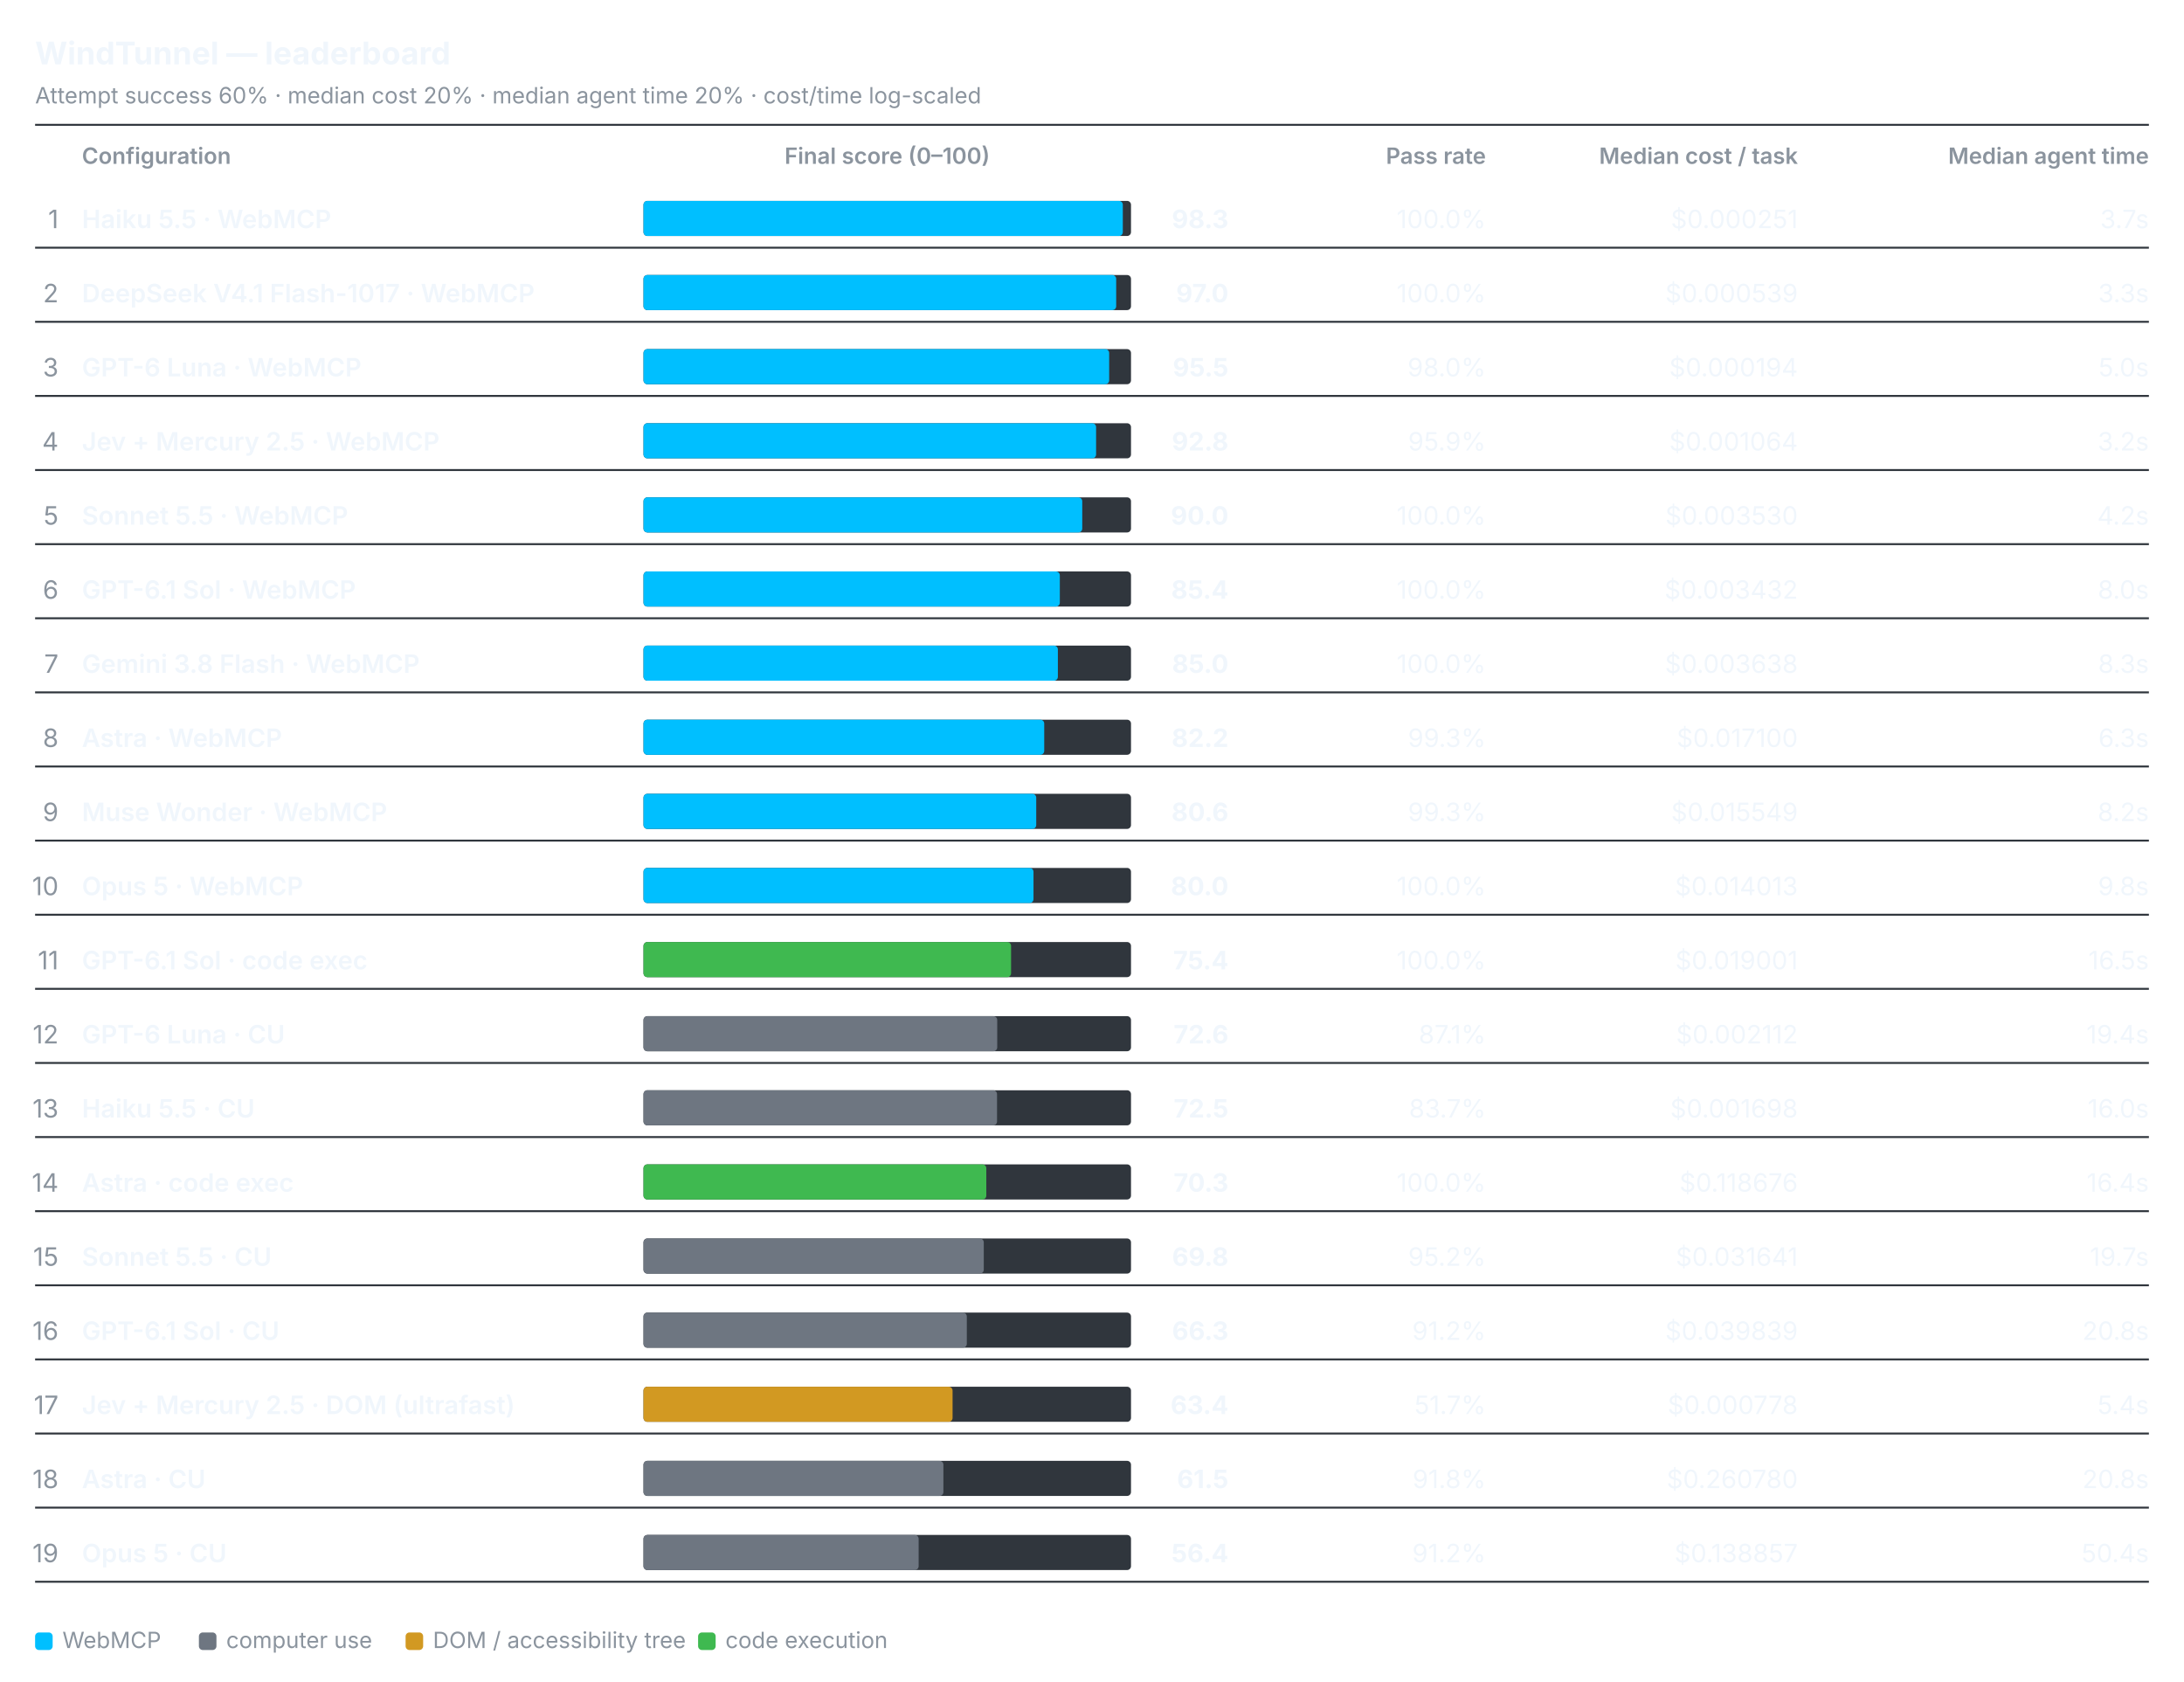
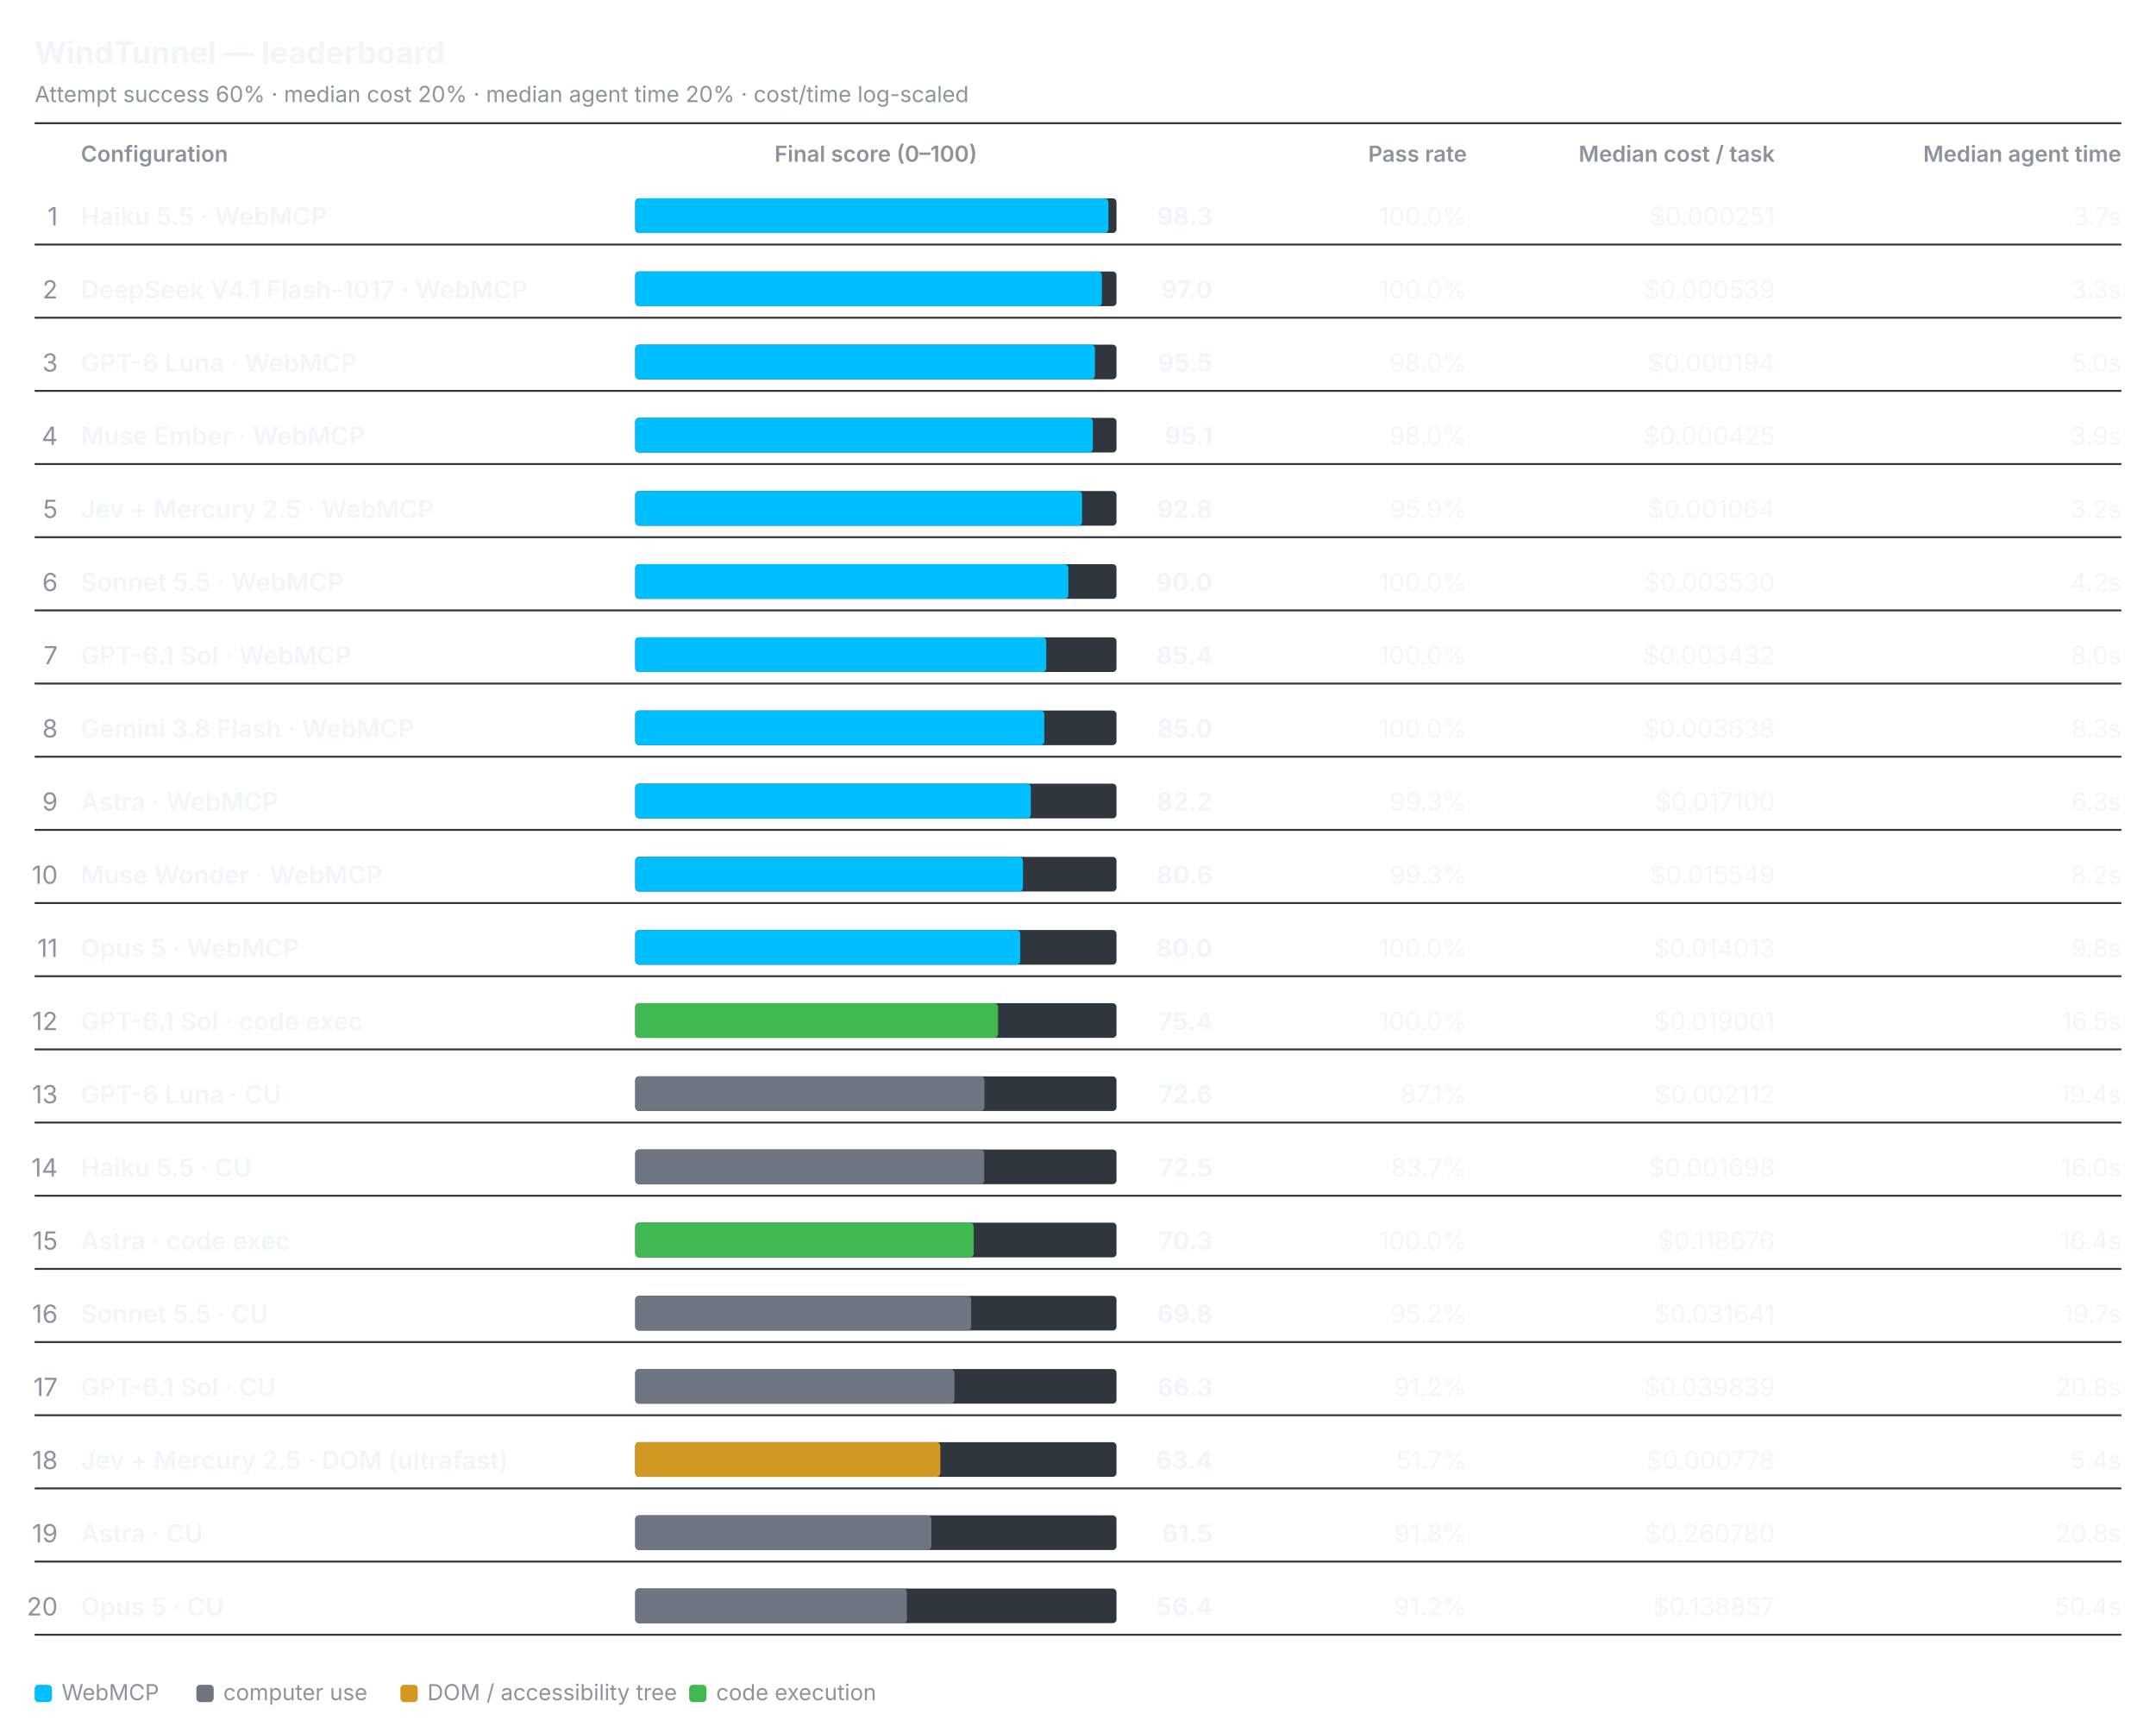
- <svg xmlns="http://www.w3.org/2000/svg" viewBox="0 0 1120 862" width="1120" height="862" font-family="system-ui,-apple-system,sans-serif" font-size="13">
+ <svg xmlns="http://www.w3.org/2000/svg" viewBox="0 0 1120 900" width="1120" height="900" font-family="system-ui,-apple-system,sans-serif" font-size="13">
  <text x="18" y="33" font-size="16" font-weight="650" fill="#f0f6fc">WindTunnel — leaderboard</text>
  <text x="18" y="53" font-size="11.5" fill="#8b949e">Attempt success 60% · median cost 20% · median agent time 20% · cost/time log-scaled</text>
  <line x1="18" y1="64" x2="1102" y2="64" stroke="#30363d" stroke-width="1" />
  <text x="42" y="84" font-size="11.5" font-weight="600" fill="#8b949e">Configuration</text>
  <text x="455" y="84" text-anchor="middle" font-size="11.5" font-weight="600" fill="#8b949e">Final score (0–100)</text>
  <text x="762" y="84" text-anchor="end" font-size="11.5" font-weight="600" fill="#8b949e">Pass rate</text>
  <text x="922" y="84" text-anchor="end" font-size="11.5" font-weight="600" fill="#8b949e">Median cost / task</text>
  <text x="1102" y="84" text-anchor="end" font-size="11.5" font-weight="600" fill="#8b949e">Median agent time</text>
  <line x1="18" y1="127" x2="1102" y2="127" stroke="#30363d" stroke-width="1" />
  <text x="30" y="117" text-anchor="end" fill="#8b949e">1</text>
  <text x="42" y="117" font-weight="600" fill="#f0f6fc">Haiku 5.5 · WebMCP</text>
  <rect x="330" y="103" width="250" height="18" rx="2" fill="#30363d" />
  <rect x="330" y="103" width="245.8" height="18" rx="2" fill="#00bfff" />
  <text x="630" y="117" text-anchor="end" font-weight="700" fill="#f0f6fc">98.3</text>
  <text x="762" y="117" text-anchor="end" fill="#f0f6fc">100.0%</text>
  <text x="922" y="117" text-anchor="end" fill="#f0f6fc">$0.000251</text>
  <text x="1102" y="117" text-anchor="end" fill="#f0f6fc">3.7s</text>
  <line x1="18" y1="165" x2="1102" y2="165" stroke="#30363d" stroke-width="1" />
  <text x="30" y="155" text-anchor="end" fill="#8b949e">2</text>
  <text x="42" y="155" font-weight="600" fill="#f0f6fc">DeepSeek V4.1 Flash-1017 · WebMCP</text>
  <rect x="330" y="141" width="250" height="18" rx="2" fill="#30363d" />
  <rect x="330" y="141" width="242.4" height="18" rx="2" fill="#00bfff" />
  <text x="630" y="155" text-anchor="end" font-weight="700" fill="#f0f6fc">97.0</text>
  <text x="762" y="155" text-anchor="end" fill="#f0f6fc">100.0%</text>
  <text x="922" y="155" text-anchor="end" fill="#f0f6fc">$0.000539</text>
  <text x="1102" y="155" text-anchor="end" fill="#f0f6fc">3.3s</text>
  <line x1="18" y1="203" x2="1102" y2="203" stroke="#30363d" stroke-width="1" />
  <text x="30" y="193" text-anchor="end" fill="#8b949e">3</text>
  <text x="42" y="193" font-weight="600" fill="#f0f6fc">GPT-6 Luna · WebMCP</text>
  <rect x="330" y="179" width="250" height="18" rx="2" fill="#30363d" />
  <rect x="330" y="179" width="238.8" height="18" rx="2" fill="#00bfff" />
  <text x="630" y="193" text-anchor="end" font-weight="700" fill="#f0f6fc">95.5</text>
  <text x="762" y="193" text-anchor="end" fill="#f0f6fc">98.0%</text>
  <text x="922" y="193" text-anchor="end" fill="#f0f6fc">$0.000194</text>
  <text x="1102" y="193" text-anchor="end" fill="#f0f6fc">5.0s</text>
  <line x1="18" y1="241" x2="1102" y2="241" stroke="#30363d" stroke-width="1" />
  <text x="30" y="231" text-anchor="end" fill="#8b949e">4</text>
-   <text x="42" y="231" font-weight="600" fill="#f0f6fc">Jev + Mercury 2.5 · WebMCP</text>
+   <text x="42" y="231" font-weight="600" fill="#f0f6fc">Muse Ember · WebMCP</text>
  <rect x="330" y="217" width="250" height="18" rx="2" fill="#30363d" />
-   <rect x="330" y="217" width="232.1" height="18" rx="2" fill="#00bfff" />
-   <text x="630" y="231" text-anchor="end" font-weight="700" fill="#f0f6fc">92.8</text>
-   <text x="762" y="231" text-anchor="end" fill="#f0f6fc">95.9%</text>
-   <text x="922" y="231" text-anchor="end" fill="#f0f6fc">$0.001064</text>
-   <text x="1102" y="231" text-anchor="end" fill="#f0f6fc">3.2s</text>
+   <rect x="330" y="217" width="237.7" height="18" rx="2" fill="#00bfff" />
+   <text x="630" y="231" text-anchor="end" font-weight="700" fill="#f0f6fc">95.1</text>
+   <text x="762" y="231" text-anchor="end" fill="#f0f6fc">98.0%</text>
+   <text x="922" y="231" text-anchor="end" fill="#f0f6fc">$0.000425</text>
+   <text x="1102" y="231" text-anchor="end" fill="#f0f6fc">3.9s</text>
  <line x1="18" y1="279" x2="1102" y2="279" stroke="#30363d" stroke-width="1" />
  <text x="30" y="269" text-anchor="end" fill="#8b949e">5</text>
-   <text x="42" y="269" font-weight="600" fill="#f0f6fc">Sonnet 5.5 · WebMCP</text>
+   <text x="42" y="269" font-weight="600" fill="#f0f6fc">Jev + Mercury 2.5 · WebMCP</text>
  <rect x="330" y="255" width="250" height="18" rx="2" fill="#30363d" />
-   <rect x="330" y="255" width="225.0" height="18" rx="2" fill="#00bfff" />
-   <text x="630" y="269" text-anchor="end" font-weight="700" fill="#f0f6fc">90.0</text>
-   <text x="762" y="269" text-anchor="end" fill="#f0f6fc">100.0%</text>
-   <text x="922" y="269" text-anchor="end" fill="#f0f6fc">$0.003530</text>
-   <text x="1102" y="269" text-anchor="end" fill="#f0f6fc">4.2s</text>
+   <rect x="330" y="255" width="232.1" height="18" rx="2" fill="#00bfff" />
+   <text x="630" y="269" text-anchor="end" font-weight="700" fill="#f0f6fc">92.8</text>
+   <text x="762" y="269" text-anchor="end" fill="#f0f6fc">95.9%</text>
+   <text x="922" y="269" text-anchor="end" fill="#f0f6fc">$0.001064</text>
+   <text x="1102" y="269" text-anchor="end" fill="#f0f6fc">3.2s</text>
  <line x1="18" y1="317" x2="1102" y2="317" stroke="#30363d" stroke-width="1" />
  <text x="30" y="307" text-anchor="end" fill="#8b949e">6</text>
-   <text x="42" y="307" font-weight="600" fill="#f0f6fc">GPT-6.1 Sol · WebMCP</text>
+   <text x="42" y="307" font-weight="600" fill="#f0f6fc">Sonnet 5.5 · WebMCP</text>
  <rect x="330" y="293" width="250" height="18" rx="2" fill="#30363d" />
-   <rect x="330" y="293" width="213.5" height="18" rx="2" fill="#00bfff" />
-   <text x="630" y="307" text-anchor="end" font-weight="700" fill="#f0f6fc">85.4</text>
+   <rect x="330" y="293" width="225.0" height="18" rx="2" fill="#00bfff" />
+   <text x="630" y="307" text-anchor="end" font-weight="700" fill="#f0f6fc">90.0</text>
  <text x="762" y="307" text-anchor="end" fill="#f0f6fc">100.0%</text>
-   <text x="922" y="307" text-anchor="end" fill="#f0f6fc">$0.003432</text>
-   <text x="1102" y="307" text-anchor="end" fill="#f0f6fc">8.0s</text>
+   <text x="922" y="307" text-anchor="end" fill="#f0f6fc">$0.003530</text>
+   <text x="1102" y="307" text-anchor="end" fill="#f0f6fc">4.2s</text>
  <line x1="18" y1="355" x2="1102" y2="355" stroke="#30363d" stroke-width="1" />
  <text x="30" y="345" text-anchor="end" fill="#8b949e">7</text>
-   <text x="42" y="345" font-weight="600" fill="#f0f6fc">Gemini 3.8 Flash · WebMCP</text>
+   <text x="42" y="345" font-weight="600" fill="#f0f6fc">GPT-6.1 Sol · WebMCP</text>
  <rect x="330" y="331" width="250" height="18" rx="2" fill="#30363d" />
-   <rect x="330" y="331" width="212.5" height="18" rx="2" fill="#00bfff" />
-   <text x="630" y="345" text-anchor="end" font-weight="700" fill="#f0f6fc">85.0</text>
+   <rect x="330" y="331" width="213.5" height="18" rx="2" fill="#00bfff" />
+   <text x="630" y="345" text-anchor="end" font-weight="700" fill="#f0f6fc">85.4</text>
  <text x="762" y="345" text-anchor="end" fill="#f0f6fc">100.0%</text>
-   <text x="922" y="345" text-anchor="end" fill="#f0f6fc">$0.003638</text>
-   <text x="1102" y="345" text-anchor="end" fill="#f0f6fc">8.3s</text>
+   <text x="922" y="345" text-anchor="end" fill="#f0f6fc">$0.003432</text>
+   <text x="1102" y="345" text-anchor="end" fill="#f0f6fc">8.0s</text>
  <line x1="18" y1="393" x2="1102" y2="393" stroke="#30363d" stroke-width="1" />
  <text x="30" y="383" text-anchor="end" fill="#8b949e">8</text>
-   <text x="42" y="383" font-weight="600" fill="#f0f6fc">Astra · WebMCP</text>
+   <text x="42" y="383" font-weight="600" fill="#f0f6fc">Gemini 3.8 Flash · WebMCP</text>
  <rect x="330" y="369" width="250" height="18" rx="2" fill="#30363d" />
-   <rect x="330" y="369" width="205.5" height="18" rx="2" fill="#00bfff" />
-   <text x="630" y="383" text-anchor="end" font-weight="700" fill="#f0f6fc">82.2</text>
-   <text x="762" y="383" text-anchor="end" fill="#f0f6fc">99.3%</text>
-   <text x="922" y="383" text-anchor="end" fill="#f0f6fc">$0.017100</text>
-   <text x="1102" y="383" text-anchor="end" fill="#f0f6fc">6.3s</text>
+   <rect x="330" y="369" width="212.5" height="18" rx="2" fill="#00bfff" />
+   <text x="630" y="383" text-anchor="end" font-weight="700" fill="#f0f6fc">85.0</text>
+   <text x="762" y="383" text-anchor="end" fill="#f0f6fc">100.0%</text>
+   <text x="922" y="383" text-anchor="end" fill="#f0f6fc">$0.003638</text>
+   <text x="1102" y="383" text-anchor="end" fill="#f0f6fc">8.3s</text>
  <line x1="18" y1="431" x2="1102" y2="431" stroke="#30363d" stroke-width="1" />
  <text x="30" y="421" text-anchor="end" fill="#8b949e">9</text>
-   <text x="42" y="421" font-weight="600" fill="#f0f6fc">Muse Wonder · WebMCP</text>
+   <text x="42" y="421" font-weight="600" fill="#f0f6fc">Astra · WebMCP</text>
  <rect x="330" y="407" width="250" height="18" rx="2" fill="#30363d" />
-   <rect x="330" y="407" width="201.4" height="18" rx="2" fill="#00bfff" />
-   <text x="630" y="421" text-anchor="end" font-weight="700" fill="#f0f6fc">80.6</text>
+   <rect x="330" y="407" width="205.5" height="18" rx="2" fill="#00bfff" />
+   <text x="630" y="421" text-anchor="end" font-weight="700" fill="#f0f6fc">82.2</text>
  <text x="762" y="421" text-anchor="end" fill="#f0f6fc">99.3%</text>
-   <text x="922" y="421" text-anchor="end" fill="#f0f6fc">$0.015549</text>
-   <text x="1102" y="421" text-anchor="end" fill="#f0f6fc">8.2s</text>
+   <text x="922" y="421" text-anchor="end" fill="#f0f6fc">$0.017100</text>
+   <text x="1102" y="421" text-anchor="end" fill="#f0f6fc">6.3s</text>
  <line x1="18" y1="469" x2="1102" y2="469" stroke="#30363d" stroke-width="1" />
  <text x="30" y="459" text-anchor="end" fill="#8b949e">10</text>
-   <text x="42" y="459" font-weight="600" fill="#f0f6fc">Opus 5 · WebMCP</text>
+   <text x="42" y="459" font-weight="600" fill="#f0f6fc">Muse Wonder · WebMCP</text>
  <rect x="330" y="445" width="250" height="18" rx="2" fill="#30363d" />
-   <rect x="330" y="445" width="200.0" height="18" rx="2" fill="#00bfff" />
-   <text x="630" y="459" text-anchor="end" font-weight="700" fill="#f0f6fc">80.0</text>
-   <text x="762" y="459" text-anchor="end" fill="#f0f6fc">100.0%</text>
-   <text x="922" y="459" text-anchor="end" fill="#f0f6fc">$0.014013</text>
-   <text x="1102" y="459" text-anchor="end" fill="#f0f6fc">9.8s</text>
+   <rect x="330" y="445" width="201.4" height="18" rx="2" fill="#00bfff" />
+   <text x="630" y="459" text-anchor="end" font-weight="700" fill="#f0f6fc">80.6</text>
+   <text x="762" y="459" text-anchor="end" fill="#f0f6fc">99.3%</text>
+   <text x="922" y="459" text-anchor="end" fill="#f0f6fc">$0.015549</text>
+   <text x="1102" y="459" text-anchor="end" fill="#f0f6fc">8.2s</text>
  <line x1="18" y1="507" x2="1102" y2="507" stroke="#30363d" stroke-width="1" />
  <text x="30" y="497" text-anchor="end" fill="#8b949e">11</text>
-   <text x="42" y="497" font-weight="600" fill="#f0f6fc">GPT-6.1 Sol · code exec</text>
+   <text x="42" y="497" font-weight="600" fill="#f0f6fc">Opus 5 · WebMCP</text>
  <rect x="330" y="483" width="250" height="18" rx="2" fill="#30363d" />
-   <rect x="330" y="483" width="188.5" height="18" rx="2" fill="#3fb950" />
-   <text x="630" y="497" text-anchor="end" font-weight="700" fill="#f0f6fc">75.4</text>
+   <rect x="330" y="483" width="200.0" height="18" rx="2" fill="#00bfff" />
+   <text x="630" y="497" text-anchor="end" font-weight="700" fill="#f0f6fc">80.0</text>
  <text x="762" y="497" text-anchor="end" fill="#f0f6fc">100.0%</text>
-   <text x="922" y="497" text-anchor="end" fill="#f0f6fc">$0.019001</text>
-   <text x="1102" y="497" text-anchor="end" fill="#f0f6fc">16.5s</text>
+   <text x="922" y="497" text-anchor="end" fill="#f0f6fc">$0.014013</text>
+   <text x="1102" y="497" text-anchor="end" fill="#f0f6fc">9.8s</text>
  <line x1="18" y1="545" x2="1102" y2="545" stroke="#30363d" stroke-width="1" />
  <text x="30" y="535" text-anchor="end" fill="#8b949e">12</text>
-   <text x="42" y="535" font-weight="600" fill="#f0f6fc">GPT-6 Luna · CU</text>
+   <text x="42" y="535" font-weight="600" fill="#f0f6fc">GPT-6.1 Sol · code exec</text>
  <rect x="330" y="521" width="250" height="18" rx="2" fill="#30363d" />
-   <rect x="330" y="521" width="181.4" height="18" rx="2" fill="#6e7681" />
-   <text x="630" y="535" text-anchor="end" font-weight="700" fill="#f0f6fc">72.6</text>
-   <text x="762" y="535" text-anchor="end" fill="#f0f6fc">87.1%</text>
-   <text x="922" y="535" text-anchor="end" fill="#f0f6fc">$0.002112</text>
-   <text x="1102" y="535" text-anchor="end" fill="#f0f6fc">19.4s</text>
+   <rect x="330" y="521" width="188.5" height="18" rx="2" fill="#3fb950" />
+   <text x="630" y="535" text-anchor="end" font-weight="700" fill="#f0f6fc">75.4</text>
+   <text x="762" y="535" text-anchor="end" fill="#f0f6fc">100.0%</text>
+   <text x="922" y="535" text-anchor="end" fill="#f0f6fc">$0.019001</text>
+   <text x="1102" y="535" text-anchor="end" fill="#f0f6fc">16.5s</text>
  <line x1="18" y1="583" x2="1102" y2="583" stroke="#30363d" stroke-width="1" />
  <text x="30" y="573" text-anchor="end" fill="#8b949e">13</text>
-   <text x="42" y="573" font-weight="600" fill="#f0f6fc">Haiku 5.5 · CU</text>
+   <text x="42" y="573" font-weight="600" fill="#f0f6fc">GPT-6 Luna · CU</text>
  <rect x="330" y="559" width="250" height="18" rx="2" fill="#30363d" />
-   <rect x="330" y="559" width="181.3" height="18" rx="2" fill="#6e7681" />
-   <text x="630" y="573" text-anchor="end" font-weight="700" fill="#f0f6fc">72.5</text>
-   <text x="762" y="573" text-anchor="end" fill="#f0f6fc">83.7%</text>
-   <text x="922" y="573" text-anchor="end" fill="#f0f6fc">$0.001698</text>
-   <text x="1102" y="573" text-anchor="end" fill="#f0f6fc">16.0s</text>
+   <rect x="330" y="559" width="181.4" height="18" rx="2" fill="#6e7681" />
+   <text x="630" y="573" text-anchor="end" font-weight="700" fill="#f0f6fc">72.6</text>
+   <text x="762" y="573" text-anchor="end" fill="#f0f6fc">87.1%</text>
+   <text x="922" y="573" text-anchor="end" fill="#f0f6fc">$0.002112</text>
+   <text x="1102" y="573" text-anchor="end" fill="#f0f6fc">19.4s</text>
  <line x1="18" y1="621" x2="1102" y2="621" stroke="#30363d" stroke-width="1" />
  <text x="30" y="611" text-anchor="end" fill="#8b949e">14</text>
-   <text x="42" y="611" font-weight="600" fill="#f0f6fc">Astra · code exec</text>
+   <text x="42" y="611" font-weight="600" fill="#f0f6fc">Haiku 5.5 · CU</text>
  <rect x="330" y="597" width="250" height="18" rx="2" fill="#30363d" />
-   <rect x="330" y="597" width="175.8" height="18" rx="2" fill="#3fb950" />
-   <text x="630" y="611" text-anchor="end" font-weight="700" fill="#f0f6fc">70.3</text>
-   <text x="762" y="611" text-anchor="end" fill="#f0f6fc">100.0%</text>
-   <text x="922" y="611" text-anchor="end" fill="#f0f6fc">$0.118676</text>
-   <text x="1102" y="611" text-anchor="end" fill="#f0f6fc">16.4s</text>
+   <rect x="330" y="597" width="181.3" height="18" rx="2" fill="#6e7681" />
+   <text x="630" y="611" text-anchor="end" font-weight="700" fill="#f0f6fc">72.5</text>
+   <text x="762" y="611" text-anchor="end" fill="#f0f6fc">83.7%</text>
+   <text x="922" y="611" text-anchor="end" fill="#f0f6fc">$0.001698</text>
+   <text x="1102" y="611" text-anchor="end" fill="#f0f6fc">16.0s</text>
  <line x1="18" y1="659" x2="1102" y2="659" stroke="#30363d" stroke-width="1" />
  <text x="30" y="649" text-anchor="end" fill="#8b949e">15</text>
-   <text x="42" y="649" font-weight="600" fill="#f0f6fc">Sonnet 5.5 · CU</text>
+   <text x="42" y="649" font-weight="600" fill="#f0f6fc">Astra · code exec</text>
  <rect x="330" y="635" width="250" height="18" rx="2" fill="#30363d" />
-   <rect x="330" y="635" width="174.5" height="18" rx="2" fill="#6e7681" />
-   <text x="630" y="649" text-anchor="end" font-weight="700" fill="#f0f6fc">69.8</text>
-   <text x="762" y="649" text-anchor="end" fill="#f0f6fc">95.2%</text>
-   <text x="922" y="649" text-anchor="end" fill="#f0f6fc">$0.031641</text>
-   <text x="1102" y="649" text-anchor="end" fill="#f0f6fc">19.7s</text>
+   <rect x="330" y="635" width="175.8" height="18" rx="2" fill="#3fb950" />
+   <text x="630" y="649" text-anchor="end" font-weight="700" fill="#f0f6fc">70.3</text>
+   <text x="762" y="649" text-anchor="end" fill="#f0f6fc">100.0%</text>
+   <text x="922" y="649" text-anchor="end" fill="#f0f6fc">$0.118676</text>
+   <text x="1102" y="649" text-anchor="end" fill="#f0f6fc">16.4s</text>
  <line x1="18" y1="697" x2="1102" y2="697" stroke="#30363d" stroke-width="1" />
  <text x="30" y="687" text-anchor="end" fill="#8b949e">16</text>
-   <text x="42" y="687" font-weight="600" fill="#f0f6fc">GPT-6.1 Sol · CU</text>
+   <text x="42" y="687" font-weight="600" fill="#f0f6fc">Sonnet 5.5 · CU</text>
  <rect x="330" y="673" width="250" height="18" rx="2" fill="#30363d" />
-   <rect x="330" y="673" width="165.8" height="18" rx="2" fill="#6e7681" />
-   <text x="630" y="687" text-anchor="end" font-weight="700" fill="#f0f6fc">66.3</text>
-   <text x="762" y="687" text-anchor="end" fill="#f0f6fc">91.2%</text>
-   <text x="922" y="687" text-anchor="end" fill="#f0f6fc">$0.039839</text>
-   <text x="1102" y="687" text-anchor="end" fill="#f0f6fc">20.8s</text>
+   <rect x="330" y="673" width="174.5" height="18" rx="2" fill="#6e7681" />
+   <text x="630" y="687" text-anchor="end" font-weight="700" fill="#f0f6fc">69.8</text>
+   <text x="762" y="687" text-anchor="end" fill="#f0f6fc">95.2%</text>
+   <text x="922" y="687" text-anchor="end" fill="#f0f6fc">$0.031641</text>
+   <text x="1102" y="687" text-anchor="end" fill="#f0f6fc">19.7s</text>
  <line x1="18" y1="735" x2="1102" y2="735" stroke="#30363d" stroke-width="1" />
  <text x="30" y="725" text-anchor="end" fill="#8b949e">17</text>
-   <text x="42" y="725" font-weight="600" fill="#f0f6fc">Jev + Mercury 2.5 · DOM (ultrafast)</text>
+   <text x="42" y="725" font-weight="600" fill="#f0f6fc">GPT-6.1 Sol · CU</text>
  <rect x="330" y="711" width="250" height="18" rx="2" fill="#30363d" />
-   <rect x="330" y="711" width="158.5" height="18" rx="2" fill="#d29922" />
-   <text x="630" y="725" text-anchor="end" font-weight="700" fill="#f0f6fc">63.4</text>
-   <text x="762" y="725" text-anchor="end" fill="#f0f6fc">51.7%</text>
-   <text x="922" y="725" text-anchor="end" fill="#f0f6fc">$0.000778</text>
-   <text x="1102" y="725" text-anchor="end" fill="#f0f6fc">5.4s</text>
+   <rect x="330" y="711" width="165.8" height="18" rx="2" fill="#6e7681" />
+   <text x="630" y="725" text-anchor="end" font-weight="700" fill="#f0f6fc">66.3</text>
+   <text x="762" y="725" text-anchor="end" fill="#f0f6fc">91.2%</text>
+   <text x="922" y="725" text-anchor="end" fill="#f0f6fc">$0.039839</text>
+   <text x="1102" y="725" text-anchor="end" fill="#f0f6fc">20.8s</text>
  <line x1="18" y1="773" x2="1102" y2="773" stroke="#30363d" stroke-width="1" />
  <text x="30" y="763" text-anchor="end" fill="#8b949e">18</text>
-   <text x="42" y="763" font-weight="600" fill="#f0f6fc">Astra · CU</text>
+   <text x="42" y="763" font-weight="600" fill="#f0f6fc">Jev + Mercury 2.5 · DOM (ultrafast)</text>
  <rect x="330" y="749" width="250" height="18" rx="2" fill="#30363d" />
-   <rect x="330" y="749" width="153.8" height="18" rx="2" fill="#6e7681" />
-   <text x="630" y="763" text-anchor="end" font-weight="700" fill="#f0f6fc">61.5</text>
-   <text x="762" y="763" text-anchor="end" fill="#f0f6fc">91.8%</text>
-   <text x="922" y="763" text-anchor="end" fill="#f0f6fc">$0.260780</text>
-   <text x="1102" y="763" text-anchor="end" fill="#f0f6fc">20.8s</text>
+   <rect x="330" y="749" width="158.5" height="18" rx="2" fill="#d29922" />
+   <text x="630" y="763" text-anchor="end" font-weight="700" fill="#f0f6fc">63.4</text>
+   <text x="762" y="763" text-anchor="end" fill="#f0f6fc">51.7%</text>
+   <text x="922" y="763" text-anchor="end" fill="#f0f6fc">$0.000778</text>
+   <text x="1102" y="763" text-anchor="end" fill="#f0f6fc">5.4s</text>
  <line x1="18" y1="811" x2="1102" y2="811" stroke="#30363d" stroke-width="1" />
  <text x="30" y="801" text-anchor="end" fill="#8b949e">19</text>
-   <text x="42" y="801" font-weight="600" fill="#f0f6fc">Opus 5 · CU</text>
+   <text x="42" y="801" font-weight="600" fill="#f0f6fc">Astra · CU</text>
  <rect x="330" y="787" width="250" height="18" rx="2" fill="#30363d" />
-   <rect x="330" y="787" width="141.1" height="18" rx="2" fill="#6e7681" />
-   <text x="630" y="801" text-anchor="end" font-weight="700" fill="#f0f6fc">56.4</text>
-   <text x="762" y="801" text-anchor="end" fill="#f0f6fc">91.2%</text>
-   <text x="922" y="801" text-anchor="end" fill="#f0f6fc">$0.138857</text>
-   <text x="1102" y="801" text-anchor="end" fill="#f0f6fc">50.4s</text>
-   <rect x="18" y="837" width="9" height="9" rx="2" fill="#00bfff" />
-   <text x="32" y="845" font-size="11.5" fill="#8b949e">WebMCP</text>
-   <rect x="102" y="837" width="9" height="9" rx="2" fill="#6e7681" />
-   <text x="116" y="845" font-size="11.5" fill="#8b949e">computer use</text>
-   <rect x="208" y="837" width="9" height="9" rx="2" fill="#d29922" />
-   <text x="222" y="845" font-size="11.5" fill="#8b949e">DOM / accessibility tree</text>
-   <rect x="358" y="837" width="9" height="9" rx="2" fill="#3fb950" />
-   <text x="372" y="845" font-size="11.5" fill="#8b949e">code execution</text>
+   <rect x="330" y="787" width="153.8" height="18" rx="2" fill="#6e7681" />
+   <text x="630" y="801" text-anchor="end" font-weight="700" fill="#f0f6fc">61.5</text>
+   <text x="762" y="801" text-anchor="end" fill="#f0f6fc">91.8%</text>
+   <text x="922" y="801" text-anchor="end" fill="#f0f6fc">$0.260780</text>
+   <text x="1102" y="801" text-anchor="end" fill="#f0f6fc">20.8s</text>
+   <line x1="18" y1="849" x2="1102" y2="849" stroke="#30363d" stroke-width="1" />
+   <text x="30" y="839" text-anchor="end" fill="#8b949e">20</text>
+   <text x="42" y="839" font-weight="600" fill="#f0f6fc">Opus 5 · CU</text>
+   <rect x="330" y="825" width="250" height="18" rx="2" fill="#30363d" />
+   <rect x="330" y="825" width="141.1" height="18" rx="2" fill="#6e7681" />
+   <text x="630" y="839" text-anchor="end" font-weight="700" fill="#f0f6fc">56.4</text>
+   <text x="762" y="839" text-anchor="end" fill="#f0f6fc">91.2%</text>
+   <text x="922" y="839" text-anchor="end" fill="#f0f6fc">$0.138857</text>
+   <text x="1102" y="839" text-anchor="end" fill="#f0f6fc">50.4s</text>
+   <rect x="18" y="875" width="9" height="9" rx="2" fill="#00bfff" />
+   <text x="32" y="883" font-size="11.5" fill="#8b949e">WebMCP</text>
+   <rect x="102" y="875" width="9" height="9" rx="2" fill="#6e7681" />
+   <text x="116" y="883" font-size="11.5" fill="#8b949e">computer use</text>
+   <rect x="208" y="875" width="9" height="9" rx="2" fill="#d29922" />
+   <text x="222" y="883" font-size="11.5" fill="#8b949e">DOM / accessibility tree</text>
+   <rect x="358" y="875" width="9" height="9" rx="2" fill="#3fb950" />
+   <text x="372" y="883" font-size="11.5" fill="#8b949e">code execution</text>
</svg>
